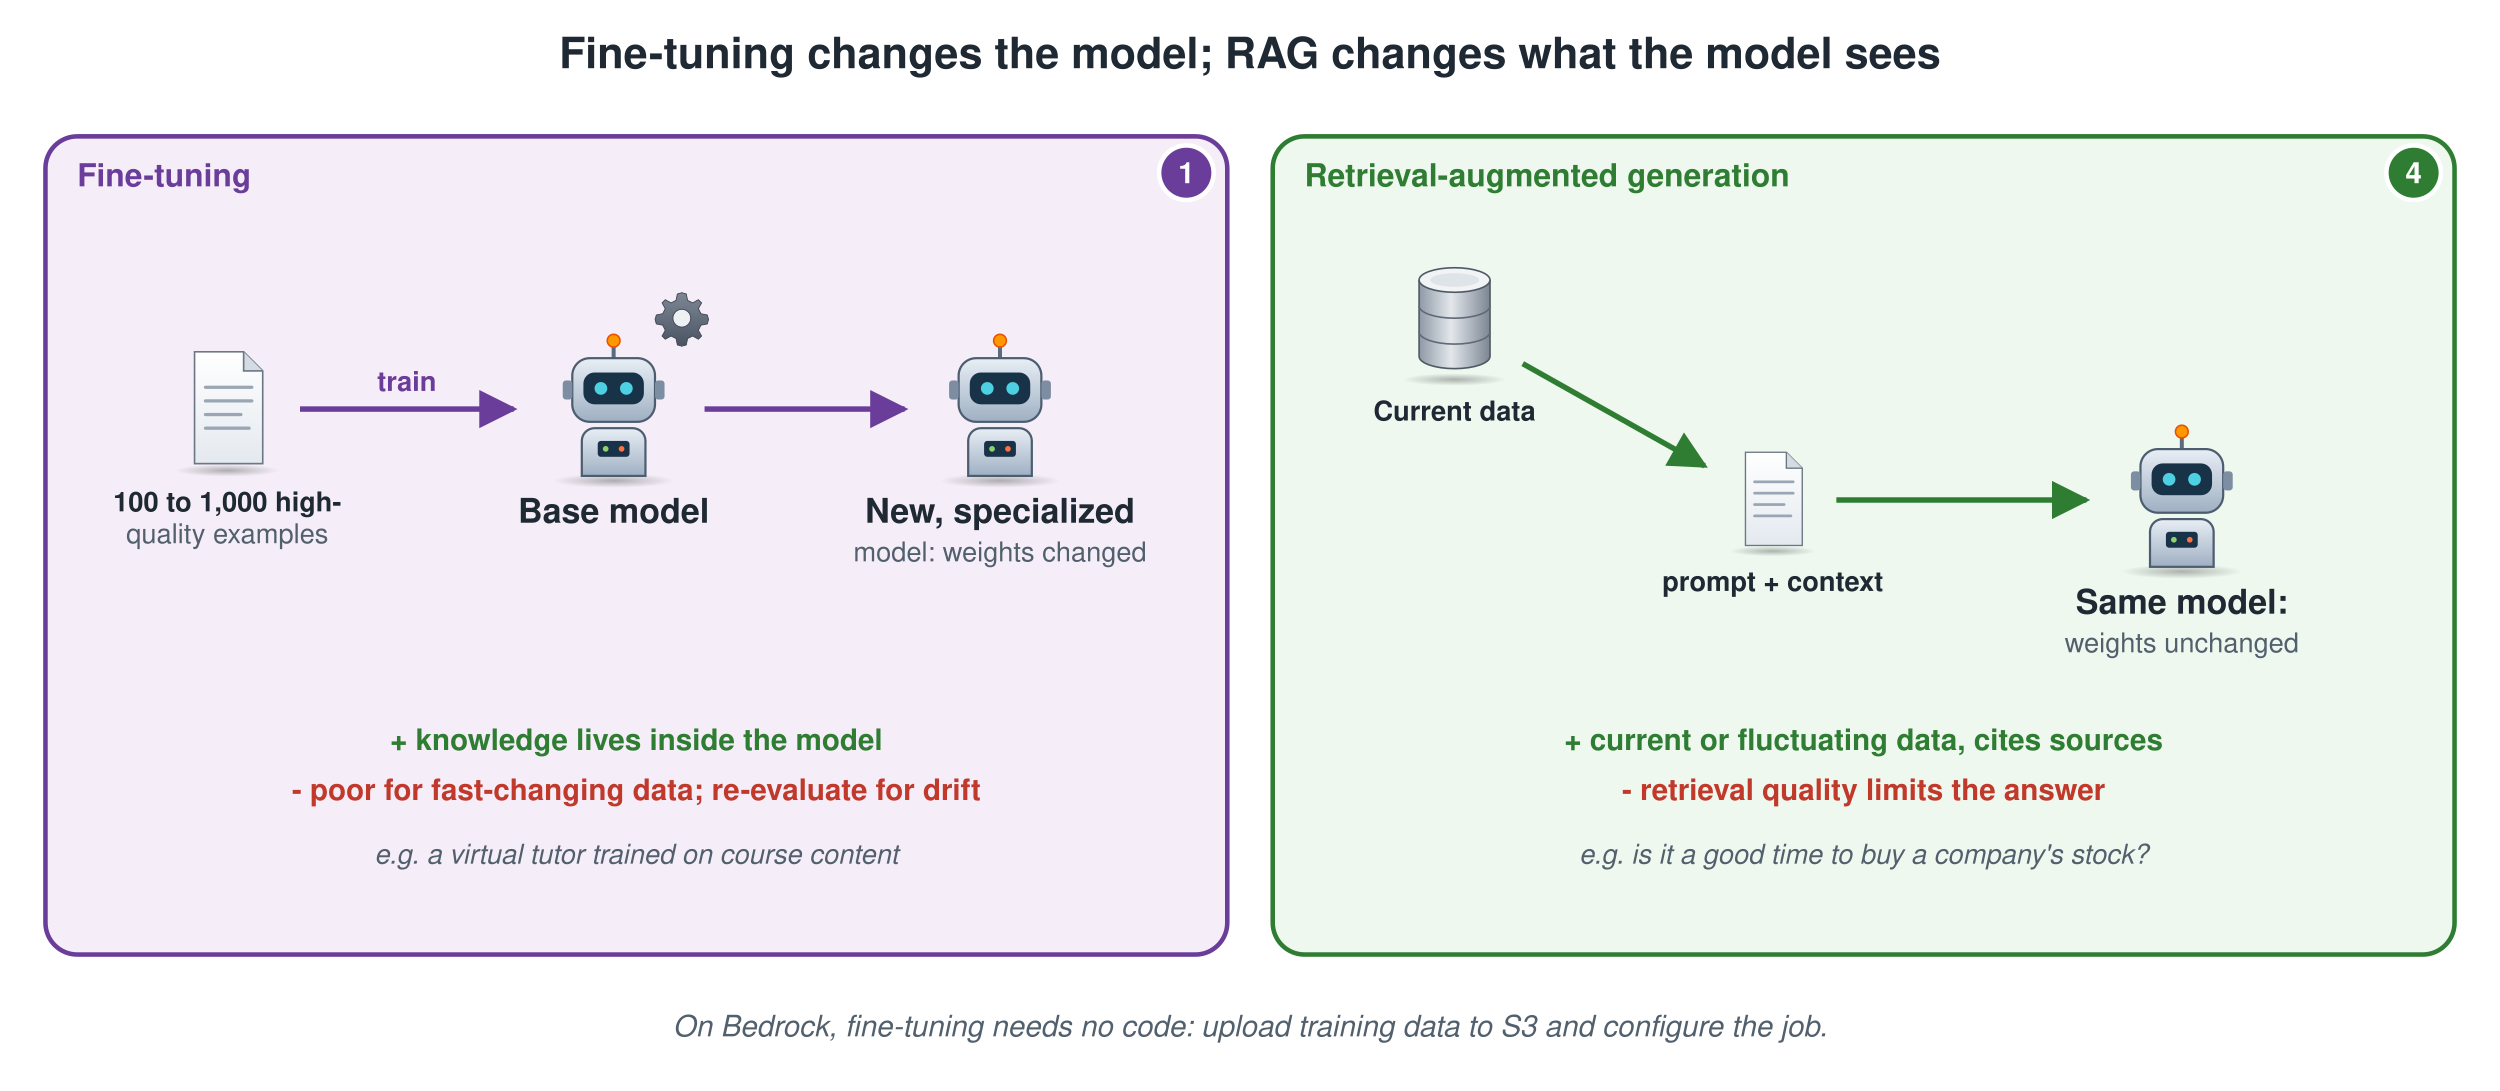
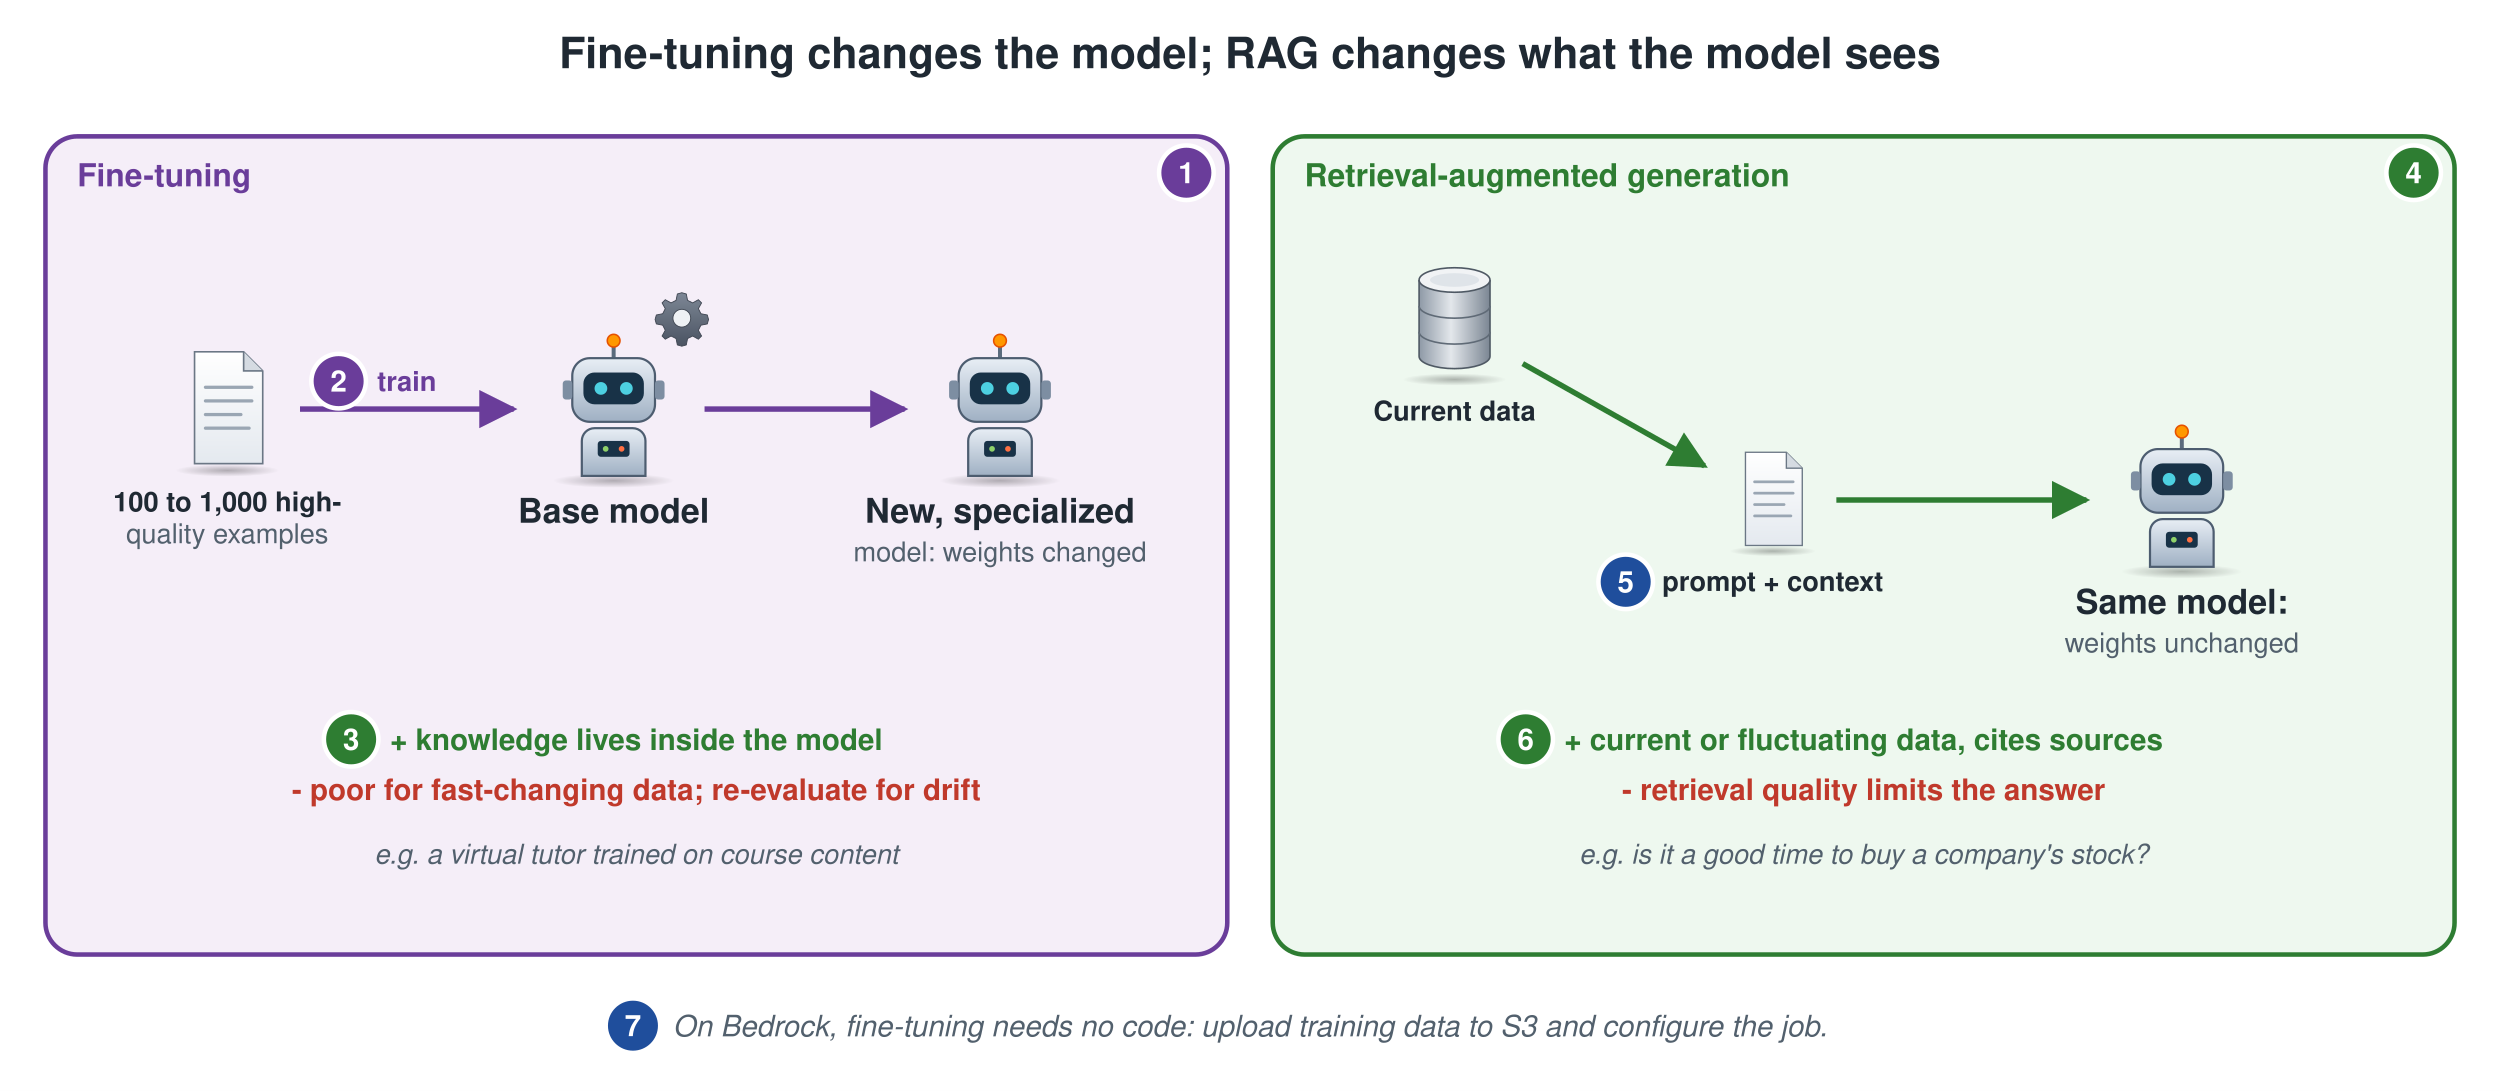
<svg xmlns="http://www.w3.org/2000/svg" viewBox="0 0 1100 480" width="1100" height="480" role="img" aria-labelledby="t d">
  <style>@media (prefers-reduced-motion: no-preference){.st{animation:fig-in .7s ease-out both}.s1{animation-delay:0.00s}.s2{animation-delay:0.90s}.s3{animation-delay:1.80s}.s4{animation-delay:2.70s}.s5{animation-delay:3.60s}.s6{animation-delay:4.50s}.s7{animation-delay:5.40s}}@keyframes fig-in{from{opacity:0}to{opacity:1}}</style>
  <defs>
    <linearGradient id="g-box" x1="0" y1="0" x2="0" y2="1">
      <stop offset="0" stop-color="#f3f8fe" />
      <stop offset="1" stop-color="#c9ddf4" />
    </linearGradient>
    <filter id="f-drop" x="-10%" y="-10%" width="130%" height="140%">
      <feDropShadow dx="1.5" dy="2" stdDeviation="1.6" flood-color="#000" flood-opacity=".18" />
    </filter>
    <marker id="a-2e7d32" viewBox="0 0 10 10" refX="9" refY="5" markerWidth="7" markerHeight="7" orient="auto-start-reverse">
      <path d="M0 0 L10 5 L0 10 Z" fill="#2e7d32" />
    </marker>
    <marker id="a-6a3d9a" viewBox="0 0 10 10" refX="9" refY="5" markerWidth="7" markerHeight="7" orient="auto-start-reverse">
      <path d="M0 0 L10 5 L0 10 Z" fill="#6a3d9a" />
    </marker>
    <linearGradient id="g-steel" x1="0" y1="0" x2="1" y2="0">
      <stop offset="0" stop-color="#4a5361" />
      <stop offset=".5" stop-color="#2b313a" />
      <stop offset="1" stop-color="#1c2027" />
    </linearGradient>
    <linearGradient id="g-steel-top" x1="0" y1="0" x2="0" y2="1">
      <stop offset="0" stop-color="#7d8796" />
      <stop offset="1" stop-color="#4a5361" />
    </linearGradient>
    <linearGradient id="g-silver" x1="0" y1="0" x2="0" y2="1">
      <stop offset="0" stop-color="#f4f6f8" />
      <stop offset="1" stop-color="#b9c0c9" />
    </linearGradient>
    <linearGradient id="g-silver-side" x1="0" y1="0" x2="1" y2="0">
      <stop offset="0" stop-color="#d8dde3" />
      <stop offset="1" stop-color="#9aa3ae" />
    </linearGradient>
    <linearGradient id="g-screen" x1="0" y1="0" x2="1" y2="1">
      <stop offset="0" stop-color="#5fc3ff" />
      <stop offset=".55" stop-color="#1e88e5" />
      <stop offset="1" stop-color="#0b4f9c" />
    </linearGradient>
    <linearGradient id="g-router" x1="0" y1="0" x2="0" y2="1">
      <stop offset="0" stop-color="#6fb6e8" />
      <stop offset="1" stop-color="#1f5f99" />
    </linearGradient>
    <linearGradient id="g-router-top" x1="0" y1="0" x2="0" y2="1">
      <stop offset="0" stop-color="#e9f4fc" />
      <stop offset="1" stop-color="#a9cdea" />
    </linearGradient>
    <linearGradient id="g-db" x1="0" y1="0" x2="1" y2="0">
      <stop offset="0" stop-color="#8e99a6" />
      <stop offset=".45" stop-color="#e3e7eb" />
      <stop offset="1" stop-color="#7b8693" />
    </linearGradient>
    <linearGradient id="g-brick" x1="0" y1="0" x2="0" y2="1">
      <stop offset="0" stop-color="#e2774f" />
      <stop offset="1" stop-color="#b2472a" />
    </linearGradient>
    <linearGradient id="g-cloud" x1="0" y1="0" x2="0" y2="1">
      <stop offset="0" stop-color="#ffffff" />
      <stop offset="1" stop-color="#b8dcf5" />
    </linearGradient>
    <linearGradient id="g-skin" x1="0" y1="0" x2="0" y2="1">
      <stop offset="0" stop-color="#f7d7bf" />
      <stop offset="1" stop-color="#e2b394" />
    </linearGradient>
    <linearGradient id="g-suit" x1="0" y1="0" x2="0" y2="1">
      <stop offset="0" stop-color="#4b5563" />
      <stop offset="1" stop-color="#1f2733" />
    </linearGradient>
    <linearGradient id="g-suit2" x1="0" y1="0" x2="0" y2="1">
      <stop offset="0" stop-color="#7b5ea7" />
      <stop offset="1" stop-color="#46336b" />
    </linearGradient>
    <linearGradient id="g-hood" x1="0" y1="0" x2="0" y2="1">
      <stop offset="0" stop-color="#3a3f47" />
      <stop offset="1" stop-color="#0f1216" />
    </linearGradient>
    <linearGradient id="g-robot" x1="0" y1="0" x2="0" y2="1">
      <stop offset="0" stop-color="#e8eef5" />
      <stop offset="1" stop-color="#9fb0c3" />
    </linearGradient>
    <linearGradient id="g-gold" x1="0" y1="0" x2="0" y2="1">
      <stop offset="0" stop-color="#ffe08a" />
      <stop offset="1" stop-color="#d49a1f" />
    </linearGradient>
    <linearGradient id="g-paper" x1="0" y1="0" x2="0" y2="1">
      <stop offset="0" stop-color="#ffffff" />
      <stop offset="1" stop-color="#e4e9ef" />
    </linearGradient>
    <linearGradient id="g-green" x1="0" y1="0" x2="0" y2="1">
      <stop offset="0" stop-color="#7fd38b" />
      <stop offset="1" stop-color="#2e8b45" />
    </linearGradient>
    <linearGradient id="g-red" x1="0" y1="0" x2="0" y2="1">
      <stop offset="0" stop-color="#ff8a80" />
      <stop offset="1" stop-color="#c62828" />
    </linearGradient>
    <radialGradient id="g-shadow">
      <stop offset="0" stop-color="#000" stop-opacity=".28" />
      <stop offset="1" stop-color="#000" stop-opacity="0" />
    </radialGradient>
    <linearGradient id="g-suit3" x1="0" y1="0" x2="0" y2="1">
      <stop offset="0" stop-color="#2e86c1" />
      <stop offset="1" stop-color="#1b4f72" />
    </linearGradient>
    <symbol id="i-document" viewBox="0 0 100 100">
      <ellipse cx="50" cy="95" rx="38" ry="4.5" fill="url(#g-shadow)" />
      <path d="M26 8 H62 L76 22 V90 H26 Z" fill="url(#g-paper)" stroke="#6b7785" stroke-width="1.2" />
      <path d="M62 8 V22 H76" fill="#d5dbe2" stroke="#6b7785" stroke-width="1.2" />
      <g stroke="#9aa6b3" stroke-width="2.4" stroke-linecap="round">
        <line x1="34" y1="34" x2="68" y2="34" />
        <line x1="34" y1="44" x2="68" y2="44" />
        <line x1="34" y1="54" x2="60" y2="54" />
        <line x1="34" y1="64" x2="66" y2="64" />
      </g>
    </symbol>
    <symbol id="i-robot" viewBox="0 0 100 100">
      <ellipse cx="50" cy="95" rx="38" ry="4.5" fill="url(#g-shadow)" />
      <line x1="50" y1="8" x2="50" y2="18" stroke="#5b6b7d" stroke-width="2.5" />
      <circle cx="50" cy="7" r="4" fill="#ff9800" stroke="#e65100" />
      <rect x="24" y="18" width="52" height="40" rx="11" fill="url(#g-robot)" stroke="#4d5d70" stroke-width="1.4" />
      <rect x="31" y="27" width="38" height="20" rx="7" fill="#183247" />
      <circle cx="42" cy="37" r="4" fill="#4dd0e1" />
      <circle cx="58" cy="37" r="4" fill="#4dd0e1" />
      <rect x="18" y="32" width="6" height="12" rx="2" fill="#7d8ea2" />
      <rect x="76" y="32" width="6" height="12" rx="2" fill="#7d8ea2" />
      <path d="M30 92 V70 a8 8 0 0 1 8 -8 h24 a8 8 0 0 1 8 8 V92 Z" fill="url(#g-robot)" stroke="#4d5d70" stroke-width="1.4" />
      <rect x="40" y="70" width="20" height="10" rx="2" fill="#183247" />
      <circle cx="45" cy="75" r="1.8" fill="#8fd16a" />
      <circle cx="55" cy="75" r="1.8" fill="#ff7043" />
    </symbol>
    <symbol id="i-gear" viewBox="0 0 100 100">
      <path d="M50 10 l7 2 2 10 8 4 9 -5 5 5 -5 9 4 8 10 2 2 7 -2 7 -10 2 -4 8 5 9 -5 5 -9 -5 -8 4 -2 10 -7 2 -7 -2 -2 -10 -8 -4 -9 5 -5 -5 5 -9 -4 -8 -10 -2 -2 -7 2 -7 10 -2 4 -8 -5 -9 5 -5 9 5 8 -4 2 -10 Z" fill="url(#g-steel-top)" stroke="#3d4450" stroke-width="1.4" />
      <circle cx="50" cy="50" r="14" fill="#eef1f4" stroke="#3d4450" stroke-width="1.4" />
    </symbol>
    <symbol id="i-database" viewBox="0 0 100 100">
      <ellipse cx="50" cy="95" rx="38" ry="4.5" fill="url(#g-shadow)" />
      <path d="M24 22 v56 a26 9 0 0 0 52 0 v-56" fill="url(#g-db)" stroke="#4f5964" stroke-width="1.2" />
      <path d="M24 41 a26 9 0 0 0 52 0 M24 60 a26 9 0 0 0 52 0" fill="none" stroke="#5f6a76" stroke-width="1.2" />
      <ellipse cx="50" cy="22" rx="26" ry="9" fill="#f1f3f5" stroke="#4f5964" stroke-width="1.2" />
      <ellipse cx="50" cy="22" rx="18" ry="5" fill="#dfe4e9" />
    </symbol>
  </defs>
  <rect width="1100" height="480" fill="#ffffff" />
  <text x="550.0" y="30.0" font-family="Helvetica, Arial, sans-serif" font-size="19" fill="#1f2933" font-weight="bold" text-anchor="middle">Fine-tuning changes the model; RAG changes what the model sees</text>
  <g class="st s1">
    <rect x="20" y="60" width="520" height="360" rx="14" fill="#f5eef8" stroke="#6a3d9a" stroke-width="2" />
    <text x="34.0" y="82.0" font-family="Helvetica, Arial, sans-serif" font-size="14" fill="#6a3d9a" font-weight="bold" text-anchor="start">Fine-tuning</text>
  </g>
  <g class="st s1">
    <circle cx="522" cy="76" r="12" fill="#6a3d9a" stroke="#fff" stroke-width="2" />
    <text x="522.0" y="80.6" font-family="Helvetica, Arial, sans-serif" font-size="13" fill="#fff" font-weight="bold" text-anchor="middle">1</text>
  </g>
  <g class="st s1">
    <use href="#i-document" x="70.0" y="150.0" width="60" height="60" />
    <text x="100.0" y="225.0" font-family="Helvetica, Arial, sans-serif" font-size="12" fill="#1f2933" font-weight="bold" text-anchor="middle">100 to 1,000 high-</text>
    <text x="100.0" y="239.0" font-family="Helvetica, Arial, sans-serif" font-size="12" fill="#52606d" font-weight="normal" text-anchor="middle">quality examples</text>
  </g>
  <g class="st s2">
    <use href="#i-robot" x="235.0" y="145.0" width="70" height="70" />
    <text x="270.0" y="230.0" font-family="Helvetica, Arial, sans-serif" font-size="15" fill="#1f2933" font-weight="bold" text-anchor="middle">Base model</text>
  </g>
  <g class="st s2">
    <path d="M132.0 180.0 L226.0 180.0" fill="none" stroke="#6a3d9a" stroke-width="2.4" marker-end="url(#a-6a3d9a)" stroke-linejoin="round" />
    <text x="179.0" y="172.0" font-family="Helvetica, Arial, sans-serif" font-size="12" fill="#6a3d9a" font-weight="bold" text-anchor="middle">train</text>
  </g>
  <g class="st s2">
    <use href="#i-gear" x="286.0" y="126.0" width="28" height="28" />
  </g>
  <g class="st s3">
    <use href="#i-robot" x="405.0" y="145.0" width="70" height="70" />
    <text x="440.0" y="230.0" font-family="Helvetica, Arial, sans-serif" font-size="15" fill="#1f2933" font-weight="bold" text-anchor="middle">New, specialized</text>
    <text x="440.0" y="247.0" font-family="Helvetica, Arial, sans-serif" font-size="12" fill="#52606d" font-weight="normal" text-anchor="middle">model: weights changed</text>
  </g>
  <g class="st s3">
    <path d="M310.0 180.0 L398.0 180.0" fill="none" stroke="#6a3d9a" stroke-width="2.4" marker-end="url(#a-6a3d9a)" stroke-linejoin="round" />
  </g>
  <g class="st s3">
    <text x="280.0" y="330.0" font-family="Helvetica, Arial, sans-serif" font-size="13" fill="#2e7d32" font-weight="bold" text-anchor="middle">+ knowledge lives inside the model</text>
  </g>
  <g class="st s3">
    <text x="280.0" y="352.0" font-family="Helvetica, Arial, sans-serif" font-size="13" fill="#c0392b" font-weight="bold" text-anchor="middle">- poor for fast-changing data; re-evaluate for drift</text>
  </g>
  <g class="st s3">
    <text x="280.0" y="380.0" font-family="Helvetica, Arial, sans-serif" font-size="12" fill="#52606d" font-weight="normal" text-anchor="middle" font-style="italic">e.g. a virtual tutor trained on course content</text>
  </g>
  <g class="st s4">
    <rect x="560" y="60" width="520" height="360" rx="14" fill="#eef8ef" stroke="#2e7d32" stroke-width="2" />
    <text x="574.0" y="82.0" font-family="Helvetica, Arial, sans-serif" font-size="14" fill="#2e7d32" font-weight="bold" text-anchor="start">Retrieval-augmented generation</text>
  </g>
  <g class="st s4">
    <circle cx="1062" cy="76" r="12" fill="#2e7d32" stroke="#fff" stroke-width="2" />
    <text x="1062.0" y="80.6" font-family="Helvetica, Arial, sans-serif" font-size="13" fill="#fff" font-weight="bold" text-anchor="middle">4</text>
  </g>
  <g class="st s4">
    <use href="#i-database" x="610.0" y="110.0" width="60" height="60" />
    <text x="640.0" y="185.0" font-family="Helvetica, Arial, sans-serif" font-size="12" fill="#1f2933" font-weight="bold" text-anchor="middle">Current data</text>
  </g>
  <g class="st s5">
    <use href="#i-document" x="755.0" y="195.0" width="50" height="50" />
    <text x="780.0" y="260.0" font-family="Helvetica, Arial, sans-serif" font-size="12" fill="#1f2933" font-weight="bold" text-anchor="middle">prompt + context</text>
  </g>
  <g class="st s5">
+     <circle cx="715.312" cy="256" r="12" fill="#1f4e9c" stroke="#fff" stroke-width="2" />
+     <text x="715.3" y="260.6" font-family="Helvetica, Arial, sans-serif" font-size="13" fill="#fff" font-weight="bold" text-anchor="middle">5</text>
+   </g>
+   <g class="st s5">
    <use href="#i-robot" x="925.0" y="185.0" width="70" height="70" />
    <text x="960.0" y="270.0" font-family="Helvetica, Arial, sans-serif" font-size="15" fill="#1f2933" font-weight="bold" text-anchor="middle">Same model:</text>
    <text x="960.0" y="287.0" font-family="Helvetica, Arial, sans-serif" font-size="12" fill="#52606d" font-weight="normal" text-anchor="middle">weights unchanged</text>
  </g>
  <g class="st s5">
    <path d="M670.0 160.0 L750.0 205.0" fill="none" stroke="#2e7d32" stroke-width="2.4" marker-end="url(#a-2e7d32)" stroke-linejoin="round" />
  </g>
  <g class="st s5">
    <path d="M808.0 220.0 L918.0 220.0" fill="none" stroke="#2e7d32" stroke-width="2.4" marker-end="url(#a-2e7d32)" stroke-linejoin="round" />
  </g>
  <g class="st s6">
    <text x="820.0" y="330.0" font-family="Helvetica, Arial, sans-serif" font-size="13" fill="#2e7d32" font-weight="bold" text-anchor="middle">+ current or fluctuating data, cites sources</text>
  </g>
  <g class="st s6">
    <text x="820.0" y="352.0" font-family="Helvetica, Arial, sans-serif" font-size="13" fill="#c0392b" font-weight="bold" text-anchor="middle">- retrieval quality limits the answer</text>
  </g>
  <g class="st s6">
    <text x="820.0" y="380.0" font-family="Helvetica, Arial, sans-serif" font-size="12" fill="#52606d" font-weight="normal" text-anchor="middle" font-style="italic">e.g. is it a good time to buy a company's stock?</text>
  </g>
  <g class="st s7">
    <text x="550.0" y="456.0" font-family="Helvetica, Arial, sans-serif" font-size="13" fill="#52606d" font-weight="normal" text-anchor="middle" font-style="italic">On Bedrock, fine-tuning needs no code: upload training data to S3 and configure the job.</text>
  </g>
+   <g class="st s2">
+     <circle cx="149.0" cy="167.7" r="12" fill="#6a3d9a" stroke="#fff" stroke-width="2" />
+     <text x="149.0" y="172.3" font-family="Helvetica, Arial, sans-serif" font-size="13" fill="#fff" font-weight="bold" text-anchor="middle">2</text>
+   </g>
+   <g class="st s3">
+     <circle cx="154.5" cy="325.3" r="12" fill="#2e7d32" stroke="#fff" stroke-width="2" />
+     <text x="154.5" y="329.9" font-family="Helvetica, Arial, sans-serif" font-size="13" fill="#fff" font-weight="bold" text-anchor="middle">3</text>
+   </g>
+   <g class="st s6">
+     <circle cx="671.3" cy="325.3" r="12" fill="#2e7d32" stroke="#fff" stroke-width="2" />
+     <text x="671.3" y="329.9" font-family="Helvetica, Arial, sans-serif" font-size="13" fill="#fff" font-weight="bold" text-anchor="middle">6</text>
+   </g>
+   <g class="st s7">
+     <circle cx="278.5" cy="451.3" r="12" fill="#1f4e9c" stroke="#fff" stroke-width="2" />
+     <text x="278.5" y="455.9" font-family="Helvetica, Arial, sans-serif" font-size="13" fill="#fff" font-weight="bold" text-anchor="middle">7</text>
+   </g>
</svg>
